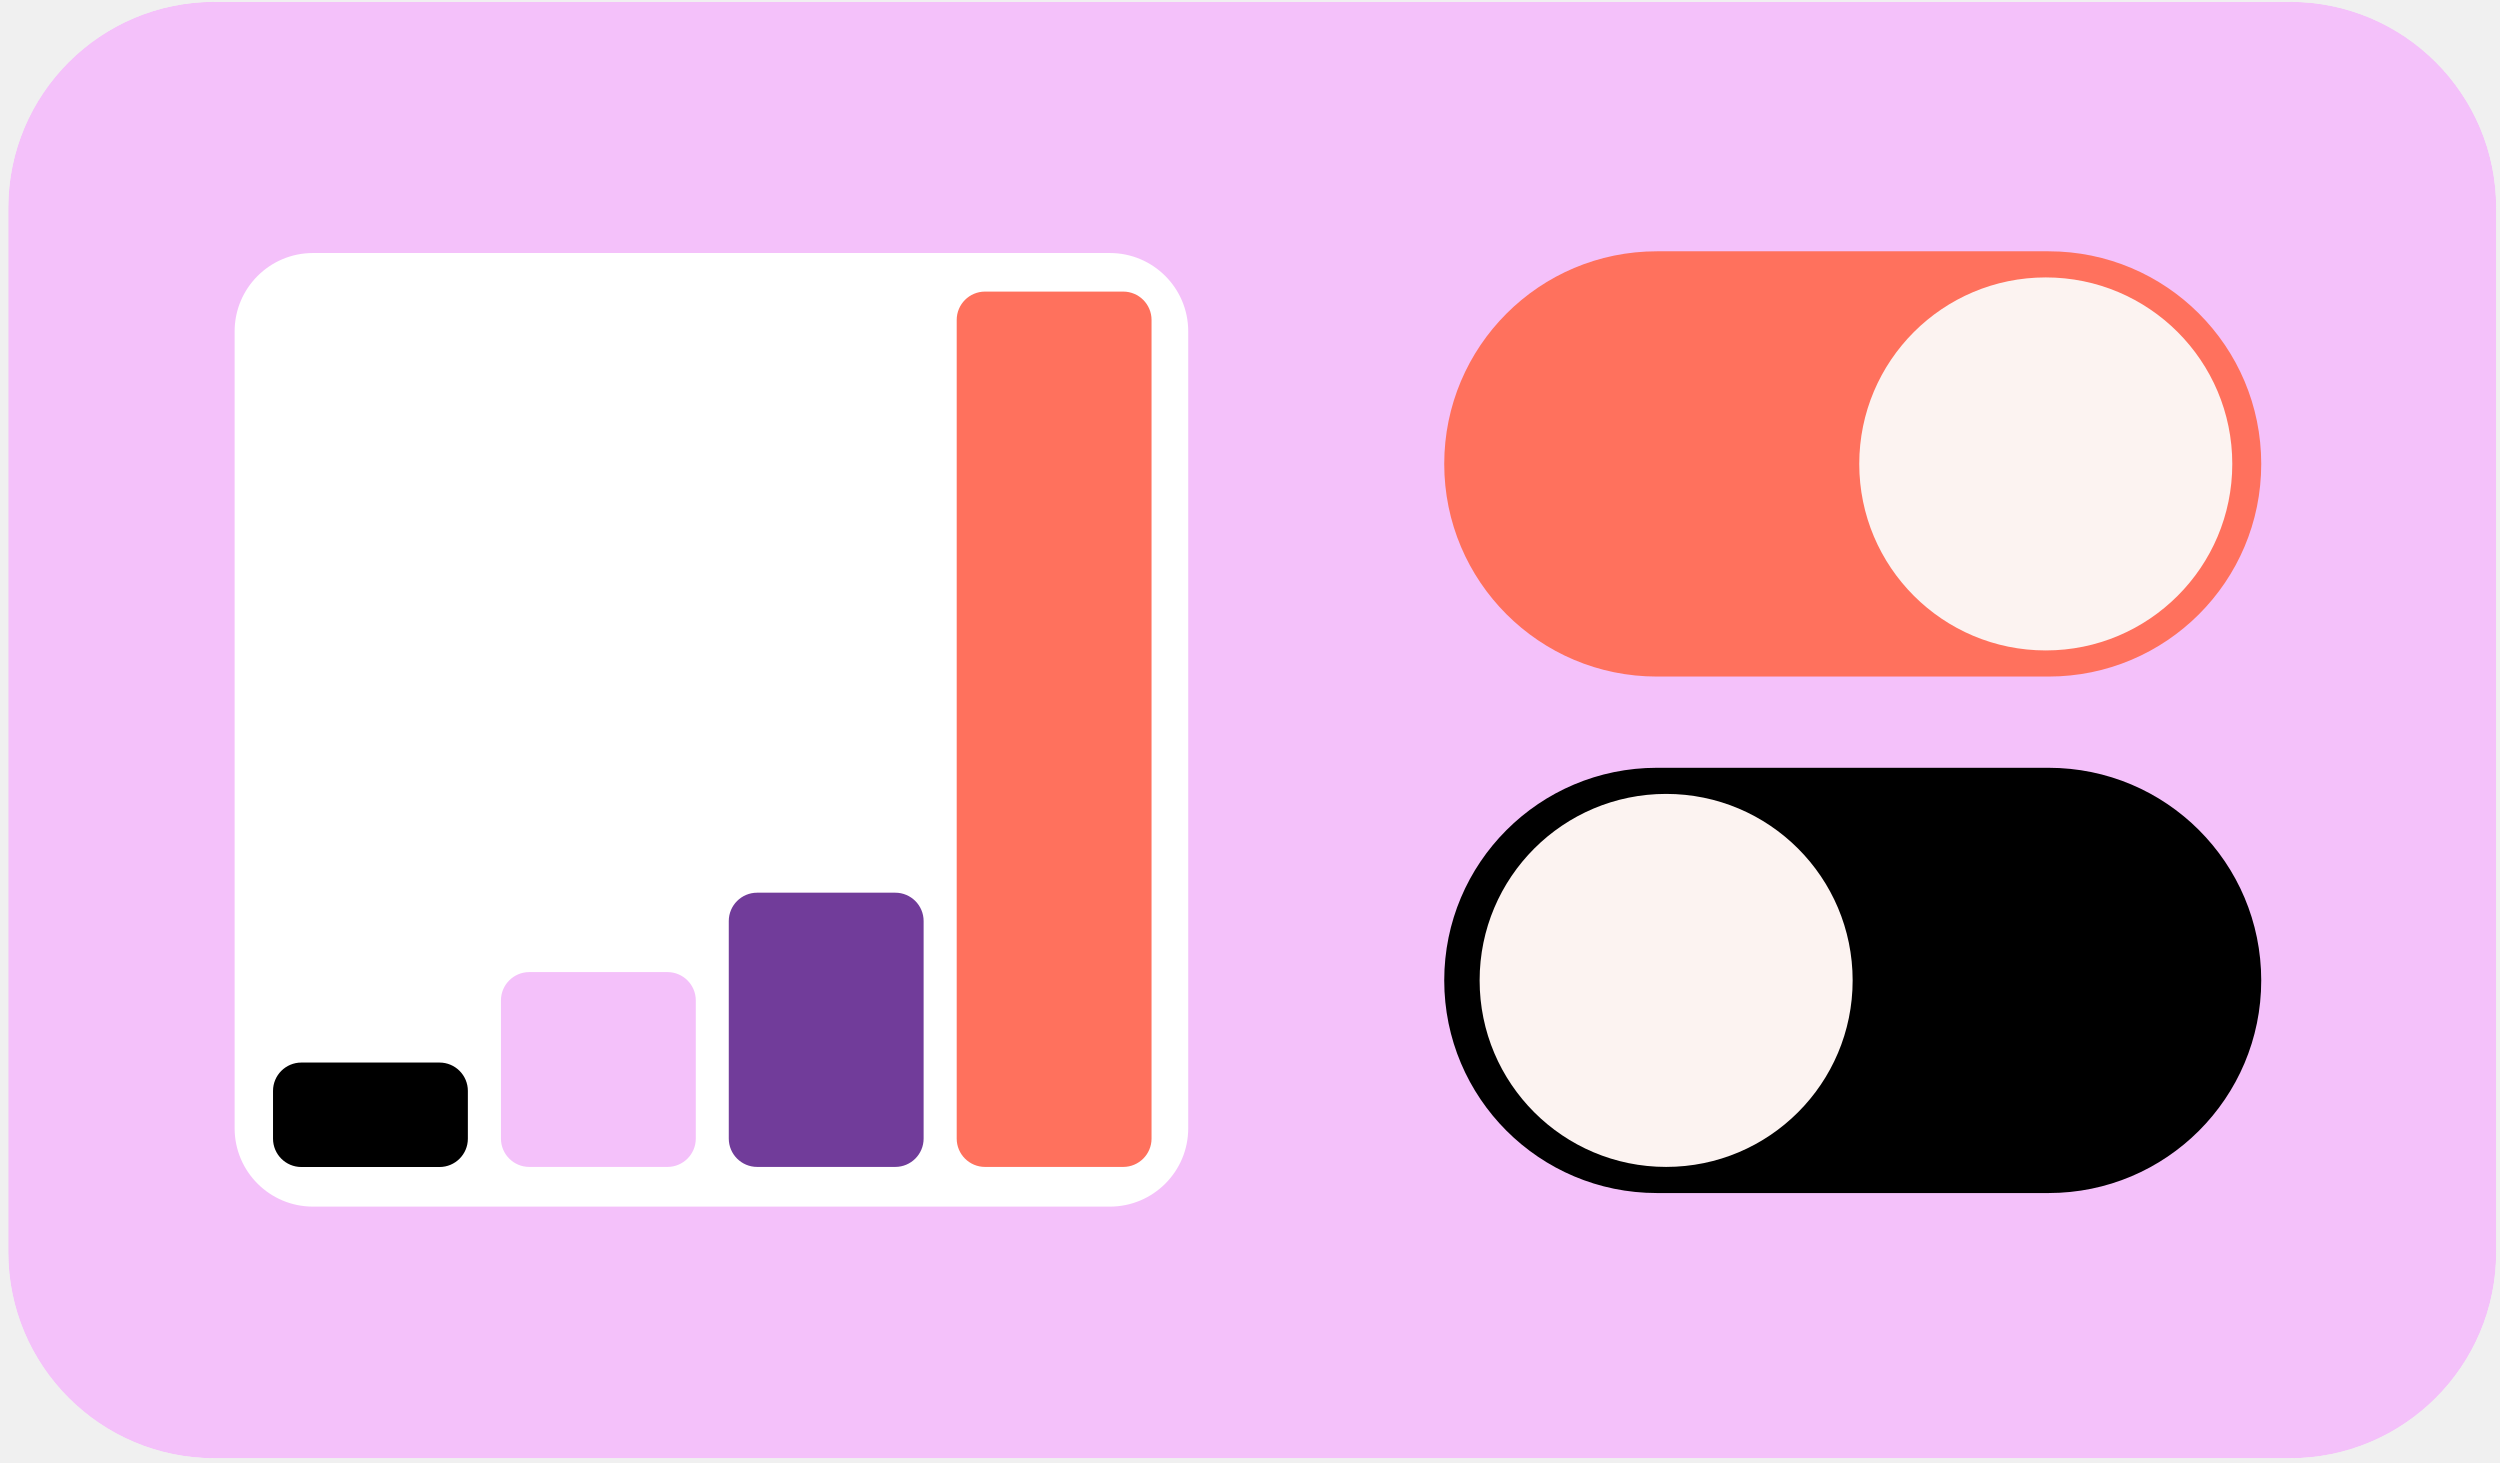
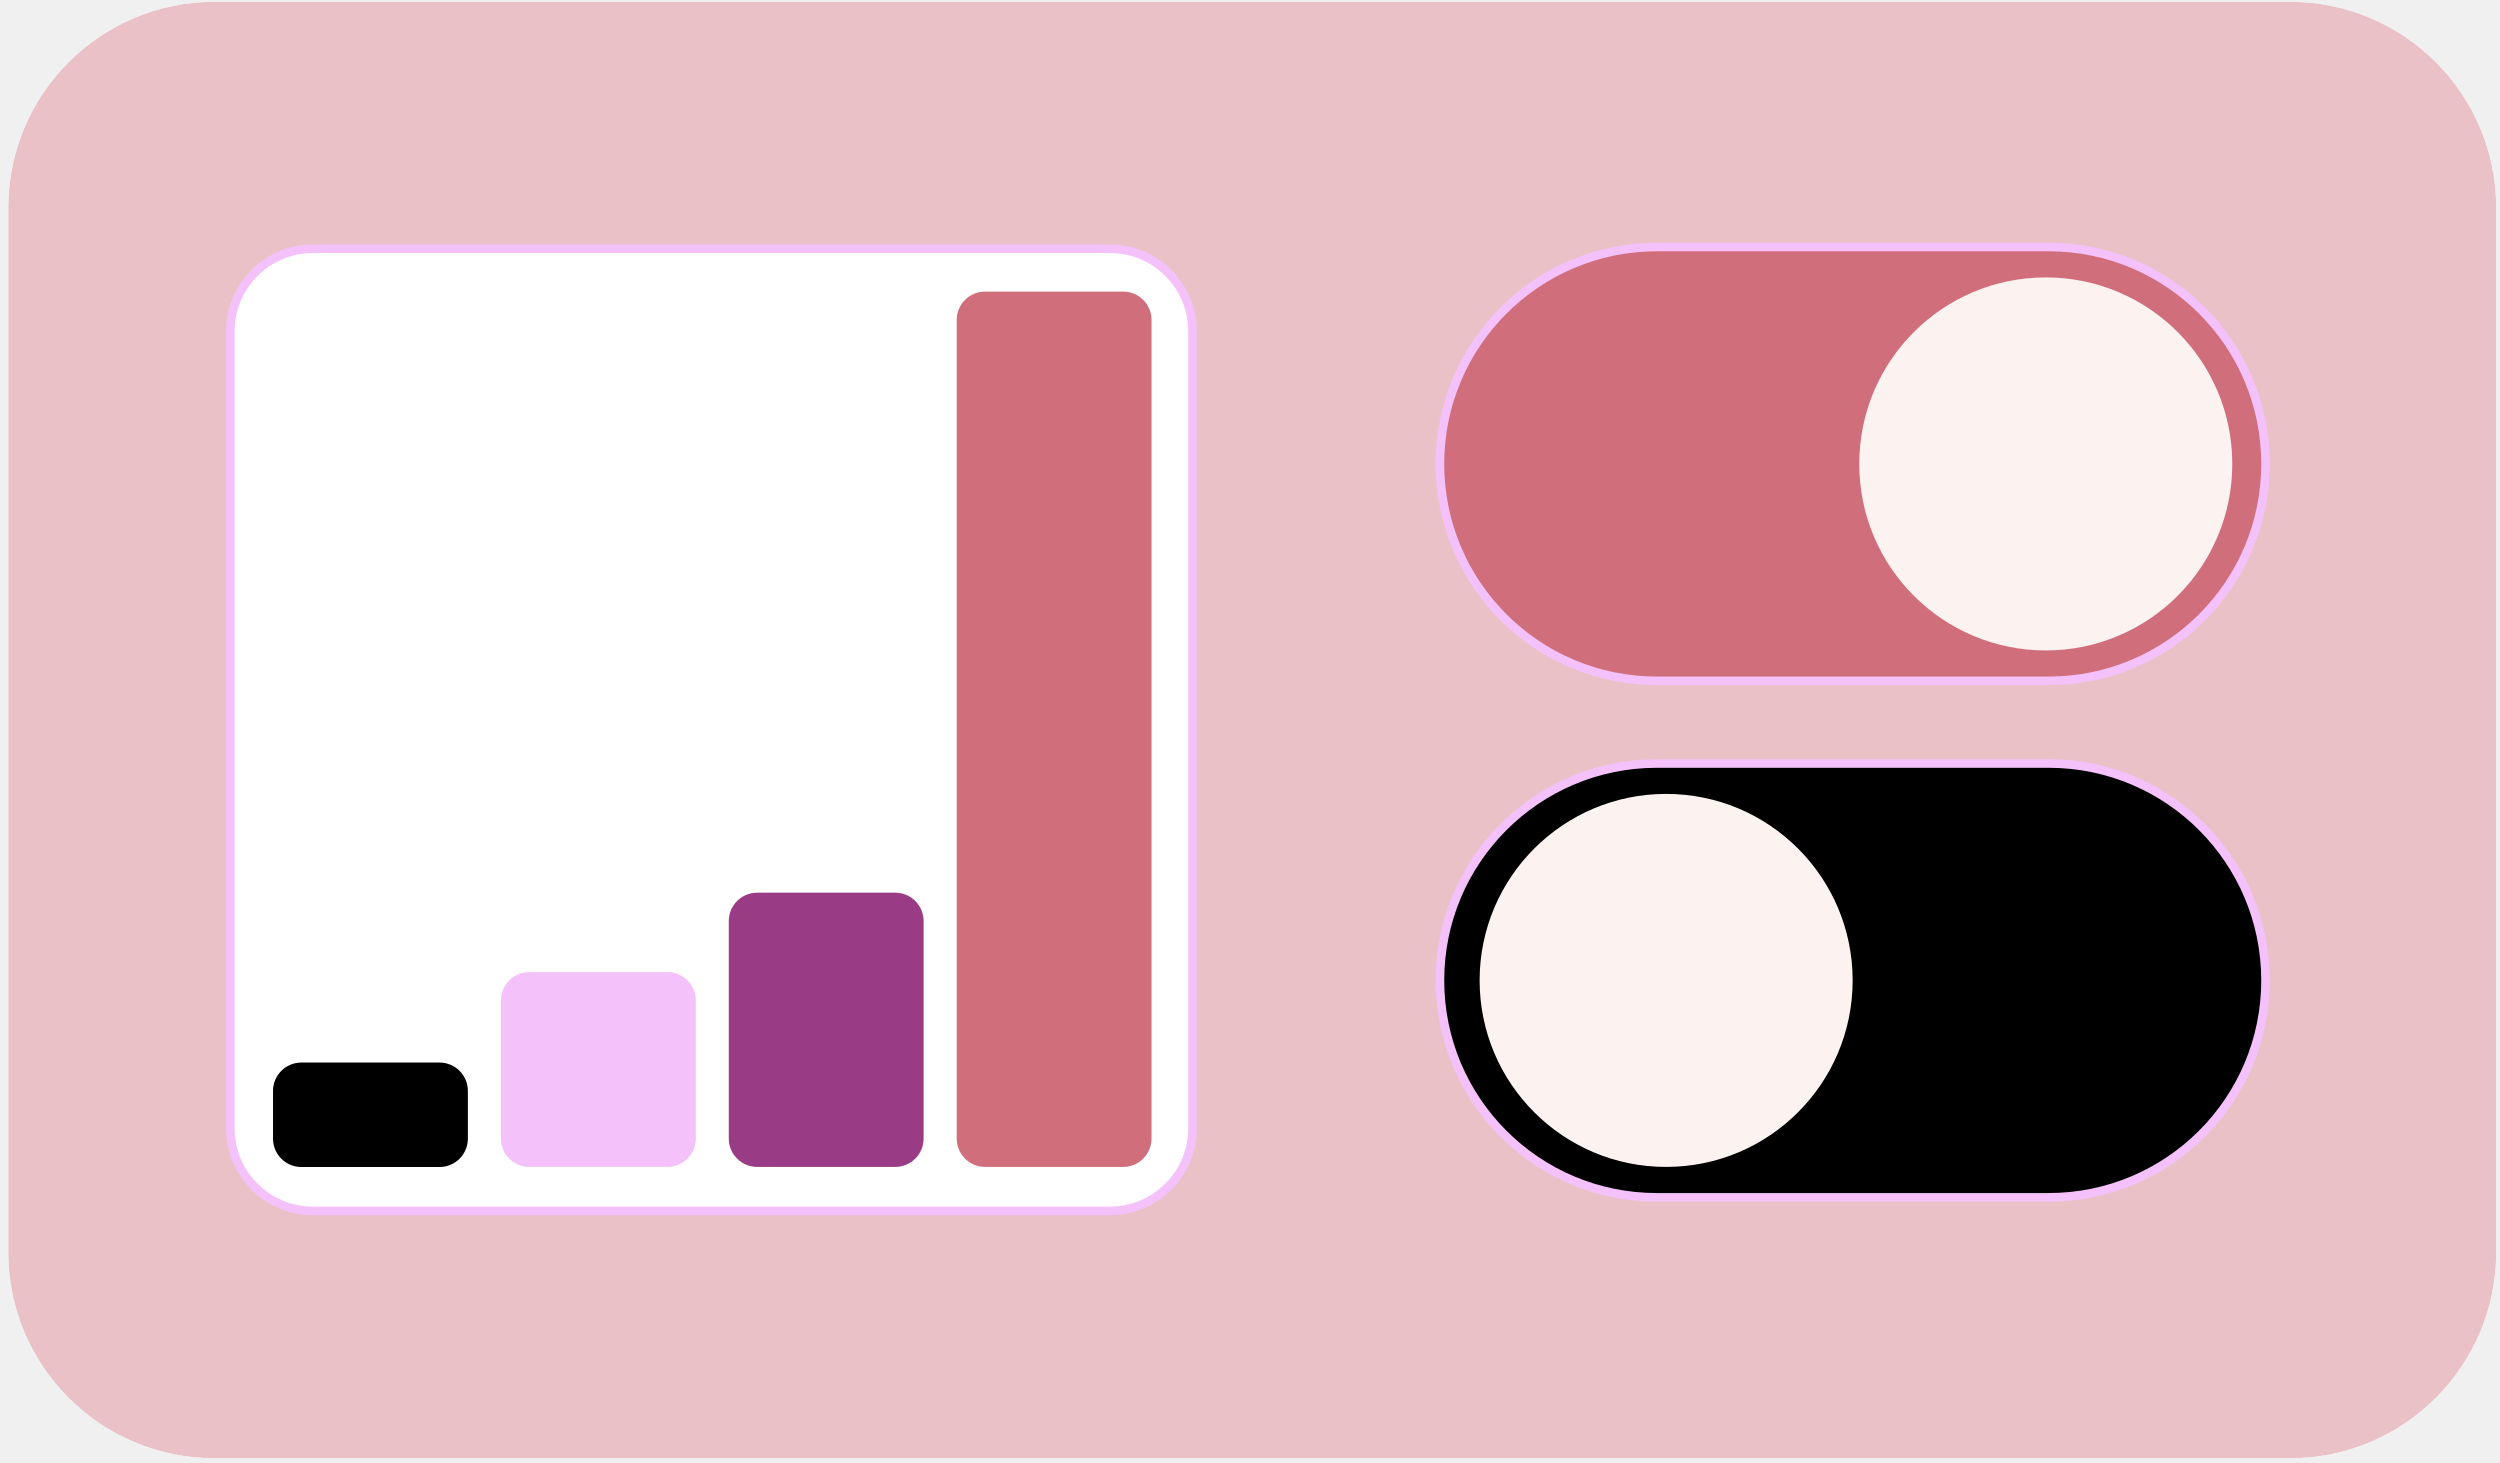
- <svg xmlns="http://www.w3.org/2000/svg" width="241" height="141" viewBox="0 0 241 141" fill="none">
+ <svg xmlns="http://www.w3.org/2000/svg" width="241" height="141" viewBox="0 0 241 141" fill="none" version="1.1" id="svg27">
+   <defs id="defs31" />
  <mask id="mask0_1190_10314" style="mask-type:luminance" maskUnits="userSpaceOnUse" x="0" y="0" width="241" height="141">
-     <path d="M220.758 0.175H20.672C9.695 0.175 0.796 9.074 0.796 20.051V120.698C0.796 131.676 9.695 140.575 20.672 140.575H220.758C231.735 140.575 240.634 131.676 240.634 120.698V20.051C240.634 9.074 231.735 0.175 220.758 0.175Z" fill="white" />
+     <path d="M220.758 0.175H20.672C9.695 0.175 0.796 9.074 0.796 20.051V120.698C0.796 131.676 9.695 140.575 20.672 140.575H220.758C231.735 140.575 240.634 131.676 240.634 120.698V20.051C240.634 9.074 231.735 0.175 220.758 0.175Z" fill="white" id="path2" />
  </mask>
-   <g mask="url(#mask0_1190_10314)">
-     <path d="M220.758 0.175H20.672C9.695 0.175 0.796 9.074 0.796 20.051V120.698C0.796 131.676 9.695 140.575 20.672 140.575H220.758C231.735 140.575 240.634 131.676 240.634 120.698V20.051C240.634 9.074 231.735 0.175 220.758 0.175Z" fill="#F4C1FA" />
+   <g mask="url(#mask0_1190_10314)" id="g7">
+     <path d="M220.758 0.175H20.672C9.695 0.175 0.796 9.074 0.796 20.051V120.698C0.796 131.676 9.695 140.575 20.672 140.575H220.758C231.735 140.575 240.634 131.676 240.634 120.698V20.051C240.634 9.074 231.735 0.175 220.758 0.175Z" fill="#F4C1FA" id="path5" style="fill:#ebc1c8;fill-opacity:1" />
  </g>
-   <path d="M197.485 23.811H159.721C148.172 23.811 138.81 33.174 138.81 44.723C138.81 56.272 148.172 65.634 159.721 65.634H197.485C209.034 65.634 218.397 56.272 218.397 44.723C218.397 33.174 209.034 23.811 197.485 23.811Z" fill="#FF715D" stroke="#F4C1FA" stroke-width="0.828" stroke-linejoin="round" />
-   <path d="M197.212 62.702C207.142 62.702 215.192 54.653 215.192 44.723C215.192 34.793 207.142 26.743 197.212 26.743C187.282 26.743 179.232 34.793 179.232 44.723C179.232 54.653 187.282 62.702 197.212 62.702Z" fill="#FCF3F1" />
-   <path d="M197.485 73.601H159.721C148.172 73.601 138.81 82.963 138.81 94.512C138.81 106.061 148.172 115.423 159.721 115.423H197.485C209.034 115.423 218.397 106.061 218.397 94.512C218.397 82.963 209.034 73.601 197.485 73.601Z" fill="black" stroke="#F4C1FA" stroke-width="0.828" stroke-linejoin="round" />
-   <path d="M160.615 112.491C170.545 112.491 178.595 104.442 178.595 94.512C178.595 84.582 170.545 76.532 160.615 76.532C150.685 76.532 142.636 84.582 142.636 94.512C142.636 104.442 150.685 112.491 160.615 112.491Z" fill="#FCF3F1" />
-   <path d="M106.992 23.977H30.171C25.771 23.977 22.204 27.544 22.204 31.944V108.765C22.204 113.165 25.771 116.732 30.171 116.732H106.992C111.392 116.732 114.959 113.165 114.959 108.765V31.944C114.959 27.544 111.392 23.977 106.992 23.977Z" fill="white" stroke="#F4C1FA" stroke-width="0.828" stroke-linejoin="round" />
-   <path d="M42.369 102.43H29.052C27.543 102.43 26.319 103.653 26.319 105.163V109.767C26.319 111.277 27.543 112.5 29.052 112.5H42.369C43.879 112.5 45.102 111.277 45.102 109.767V105.163C45.102 103.653 43.879 102.43 42.369 102.43Z" fill="black" />
-   <path d="M64.341 93.709H51.024C49.515 93.709 48.291 94.933 48.291 96.442V109.759C48.291 111.268 49.515 112.492 51.024 112.492H64.341C65.85 112.492 67.074 111.268 67.074 109.759V96.442C67.074 94.933 65.85 93.709 64.341 93.709Z" fill="#F4C1FA" />
-   <path d="M86.304 86.056H72.987C71.478 86.056 70.254 87.279 70.254 88.789V109.758C70.254 111.267 71.478 112.491 72.987 112.491H86.304C87.813 112.491 89.037 111.267 89.037 109.758V88.789C89.037 87.279 87.813 86.056 86.304 86.056Z" fill="#713C9A" />
-   <path d="M108.276 28.109H94.959C93.449 28.109 92.226 29.333 92.226 30.842V109.759C92.226 111.268 93.449 112.492 94.959 112.492H108.276C109.785 112.492 111.009 111.268 111.009 109.759V30.842C111.009 29.333 109.785 28.109 108.276 28.109Z" fill="#FF715D" />
+   <path d="M197.485 23.811H159.721C148.172 23.811 138.81 33.174 138.81 44.723C138.81 56.272 148.172 65.634 159.721 65.634H197.485C209.034 65.634 218.397 56.272 218.397 44.723C218.397 33.174 209.034 23.811 197.485 23.811Z" fill="#FF715D" stroke="#F4C1FA" stroke-width="0.828" stroke-linejoin="round" id="path9" style="fill:#d06e7c;fill-opacity:1" />
+   <path d="M197.212 62.702C207.142 62.702 215.192 54.653 215.192 44.723C215.192 34.793 207.142 26.743 197.212 26.743C187.282 26.743 179.232 34.793 179.232 44.723C179.232 54.653 187.282 62.702 197.212 62.702Z" fill="#FCF3F1" id="path11" />
+   <path d="M197.485 73.601H159.721C148.172 73.601 138.81 82.963 138.81 94.512C138.81 106.061 148.172 115.423 159.721 115.423H197.485C209.034 115.423 218.397 106.061 218.397 94.512C218.397 82.963 209.034 73.601 197.485 73.601Z" fill="black" stroke="#F4C1FA" stroke-width="0.828" stroke-linejoin="round" id="path13" />
+   <path d="M160.615 112.491C170.545 112.491 178.595 104.442 178.595 94.512C178.595 84.582 170.545 76.532 160.615 76.532C150.685 76.532 142.636 84.582 142.636 94.512C142.636 104.442 150.685 112.491 160.615 112.491Z" fill="#FCF3F1" id="path15" />
+   <path d="M106.992 23.977H30.171C25.771 23.977 22.204 27.544 22.204 31.944V108.765C22.204 113.165 25.771 116.732 30.171 116.732H106.992C111.392 116.732 114.959 113.165 114.959 108.765V31.944C114.959 27.544 111.392 23.977 106.992 23.977Z" fill="white" stroke="#F4C1FA" stroke-width="0.828" stroke-linejoin="round" id="path17" />
+   <path d="M42.369 102.43H29.052C27.543 102.43 26.319 103.653 26.319 105.163V109.767C26.319 111.277 27.543 112.5 29.052 112.5H42.369C43.879 112.5 45.102 111.277 45.102 109.767V105.163C45.102 103.653 43.879 102.43 42.369 102.43Z" fill="black" id="path19" />
+   <path d="M64.341 93.709H51.024C49.515 93.709 48.291 94.933 48.291 96.442V109.759C48.291 111.268 49.515 112.492 51.024 112.492H64.341C65.85 112.492 67.074 111.268 67.074 109.759V96.442C67.074 94.933 65.85 93.709 64.341 93.709Z" fill="#F4C1FA" id="path21" />
+   <path d="M86.304 86.056H72.987C71.478 86.056 70.254 87.279 70.254 88.789V109.758C70.254 111.267 71.478 112.491 72.987 112.491H86.304C87.813 112.491 89.037 111.267 89.037 109.758V88.789C89.037 87.279 87.813 86.056 86.304 86.056Z" fill="#713C9A" id="path23" style="fill:#9a3c85;fill-opacity:1" />
+   <path d="M108.276 28.109H94.959C93.449 28.109 92.226 29.333 92.226 30.842V109.759C92.226 111.268 93.449 112.492 94.959 112.492H108.276C109.785 112.492 111.009 111.268 111.009 109.759V30.842C111.009 29.333 109.785 28.109 108.276 28.109Z" fill="#FF715D" id="path25" style="fill:#d06e7c;fill-opacity:1" />
</svg>
